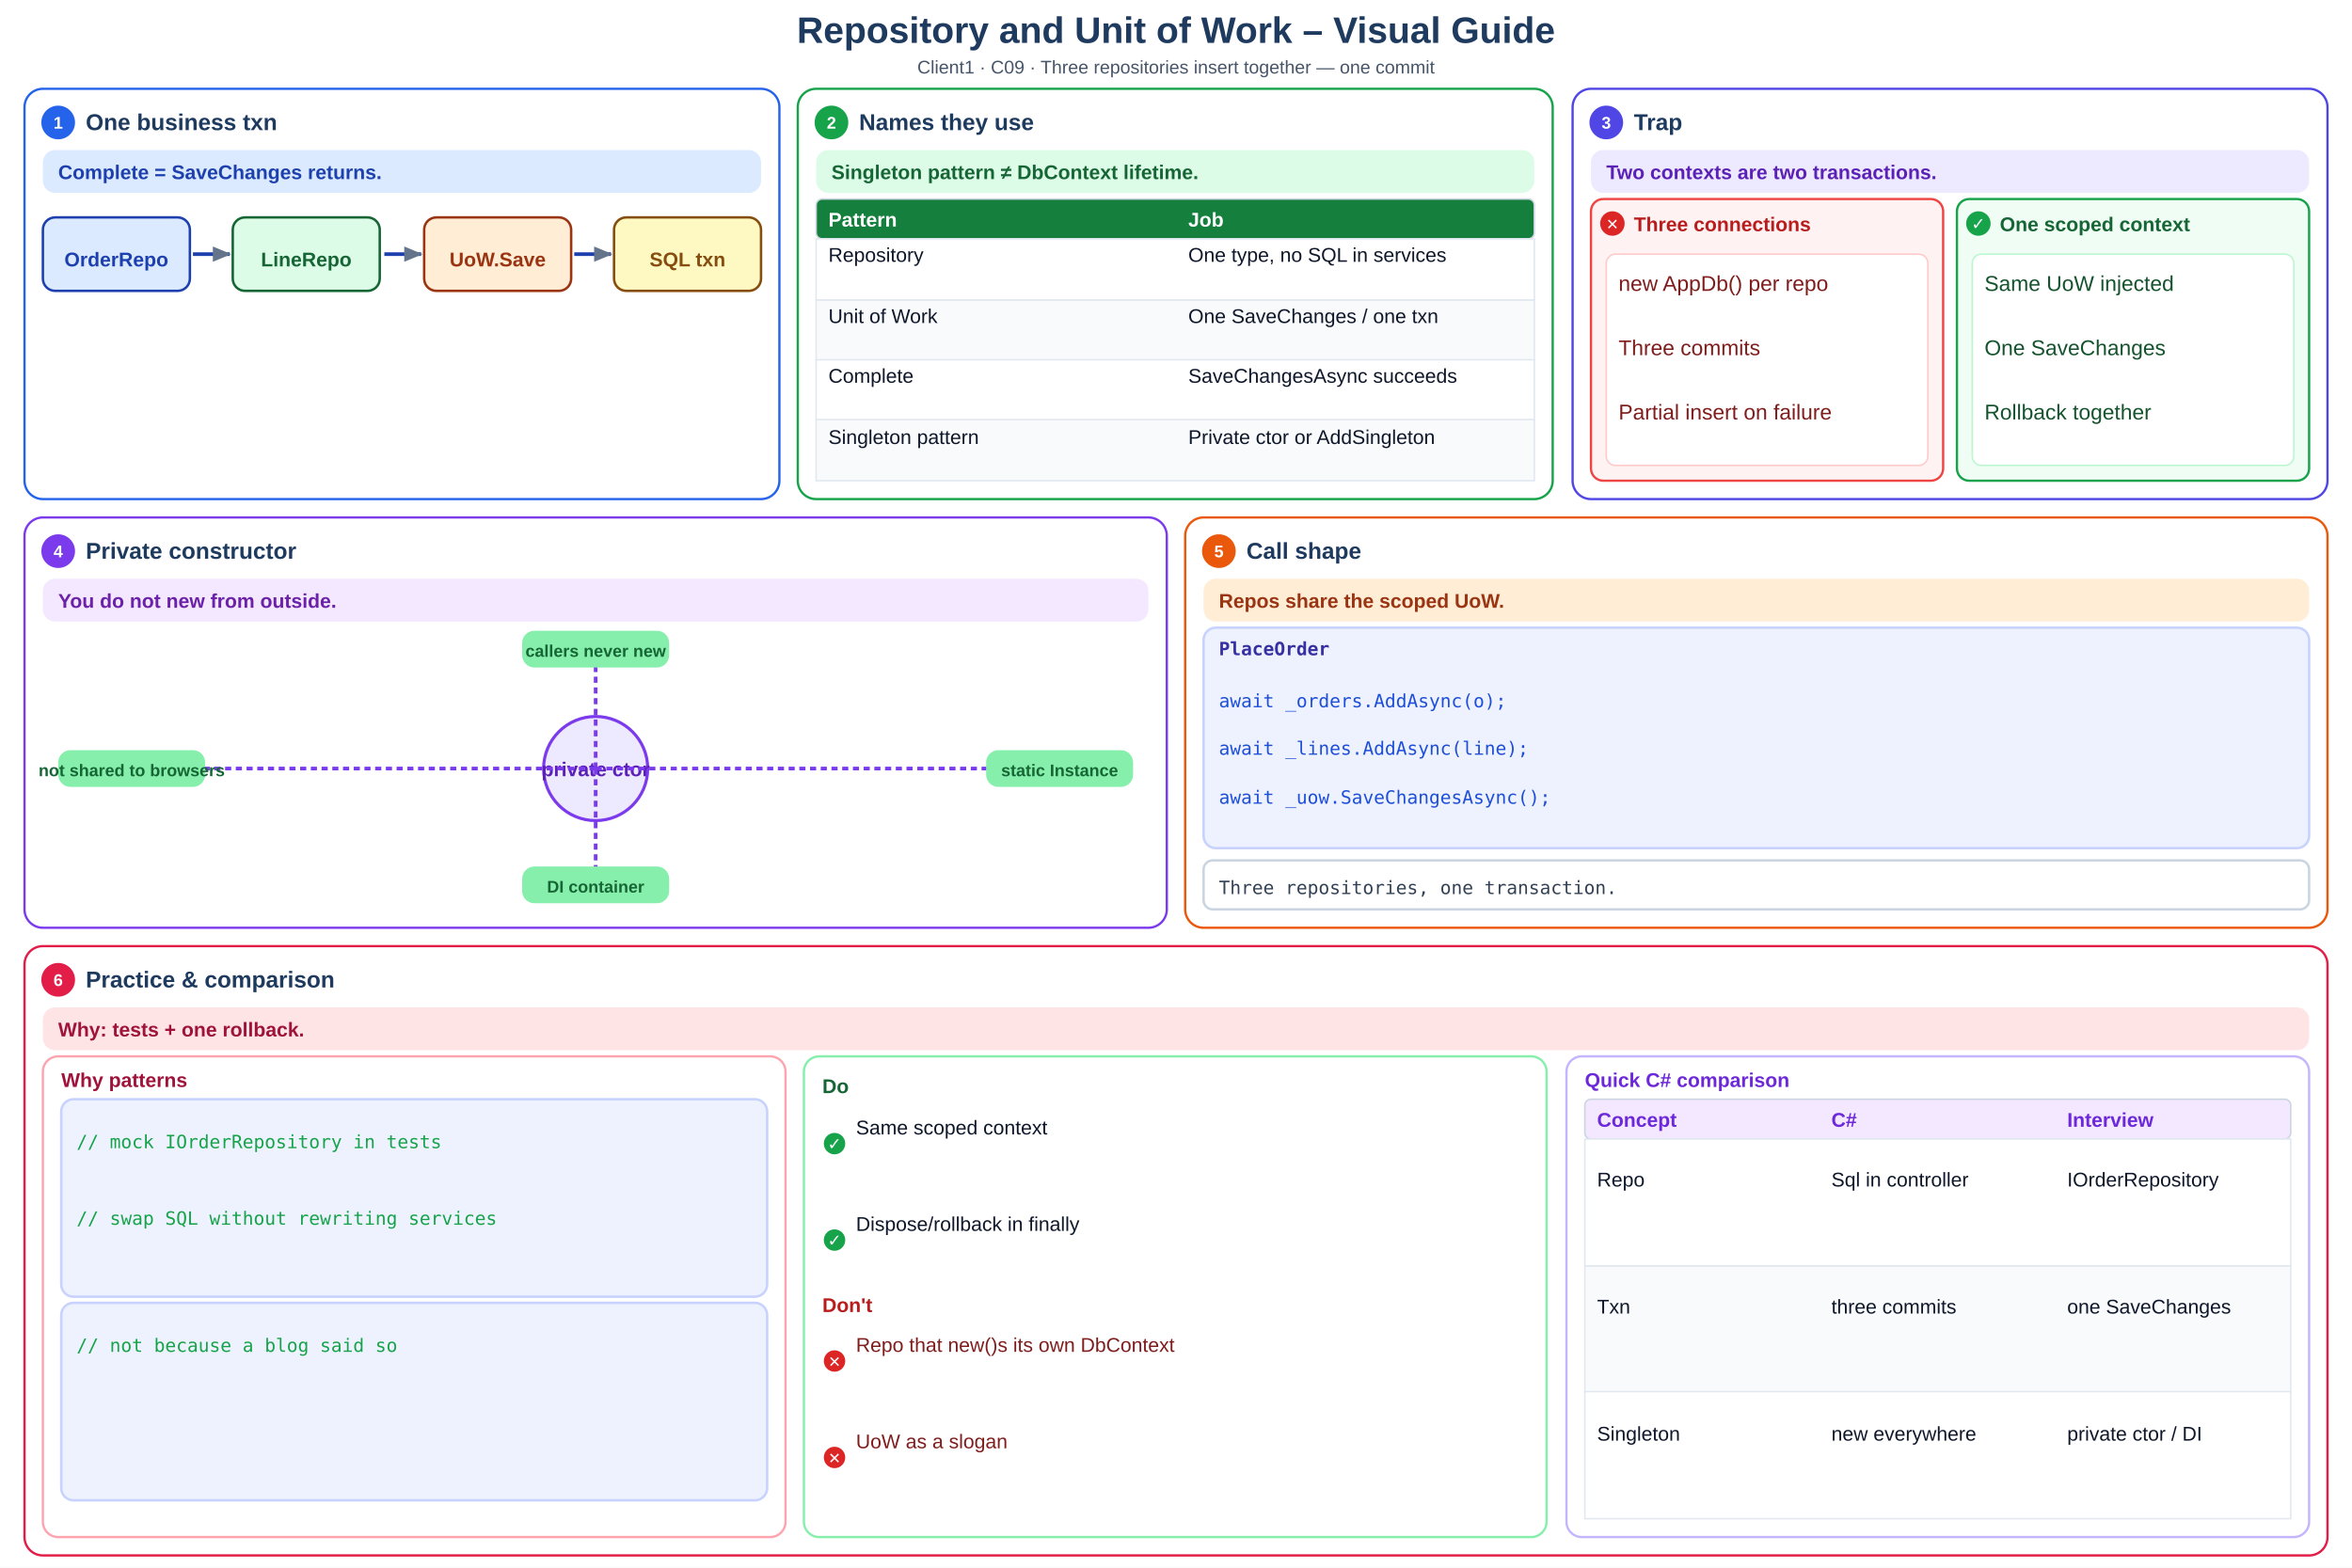
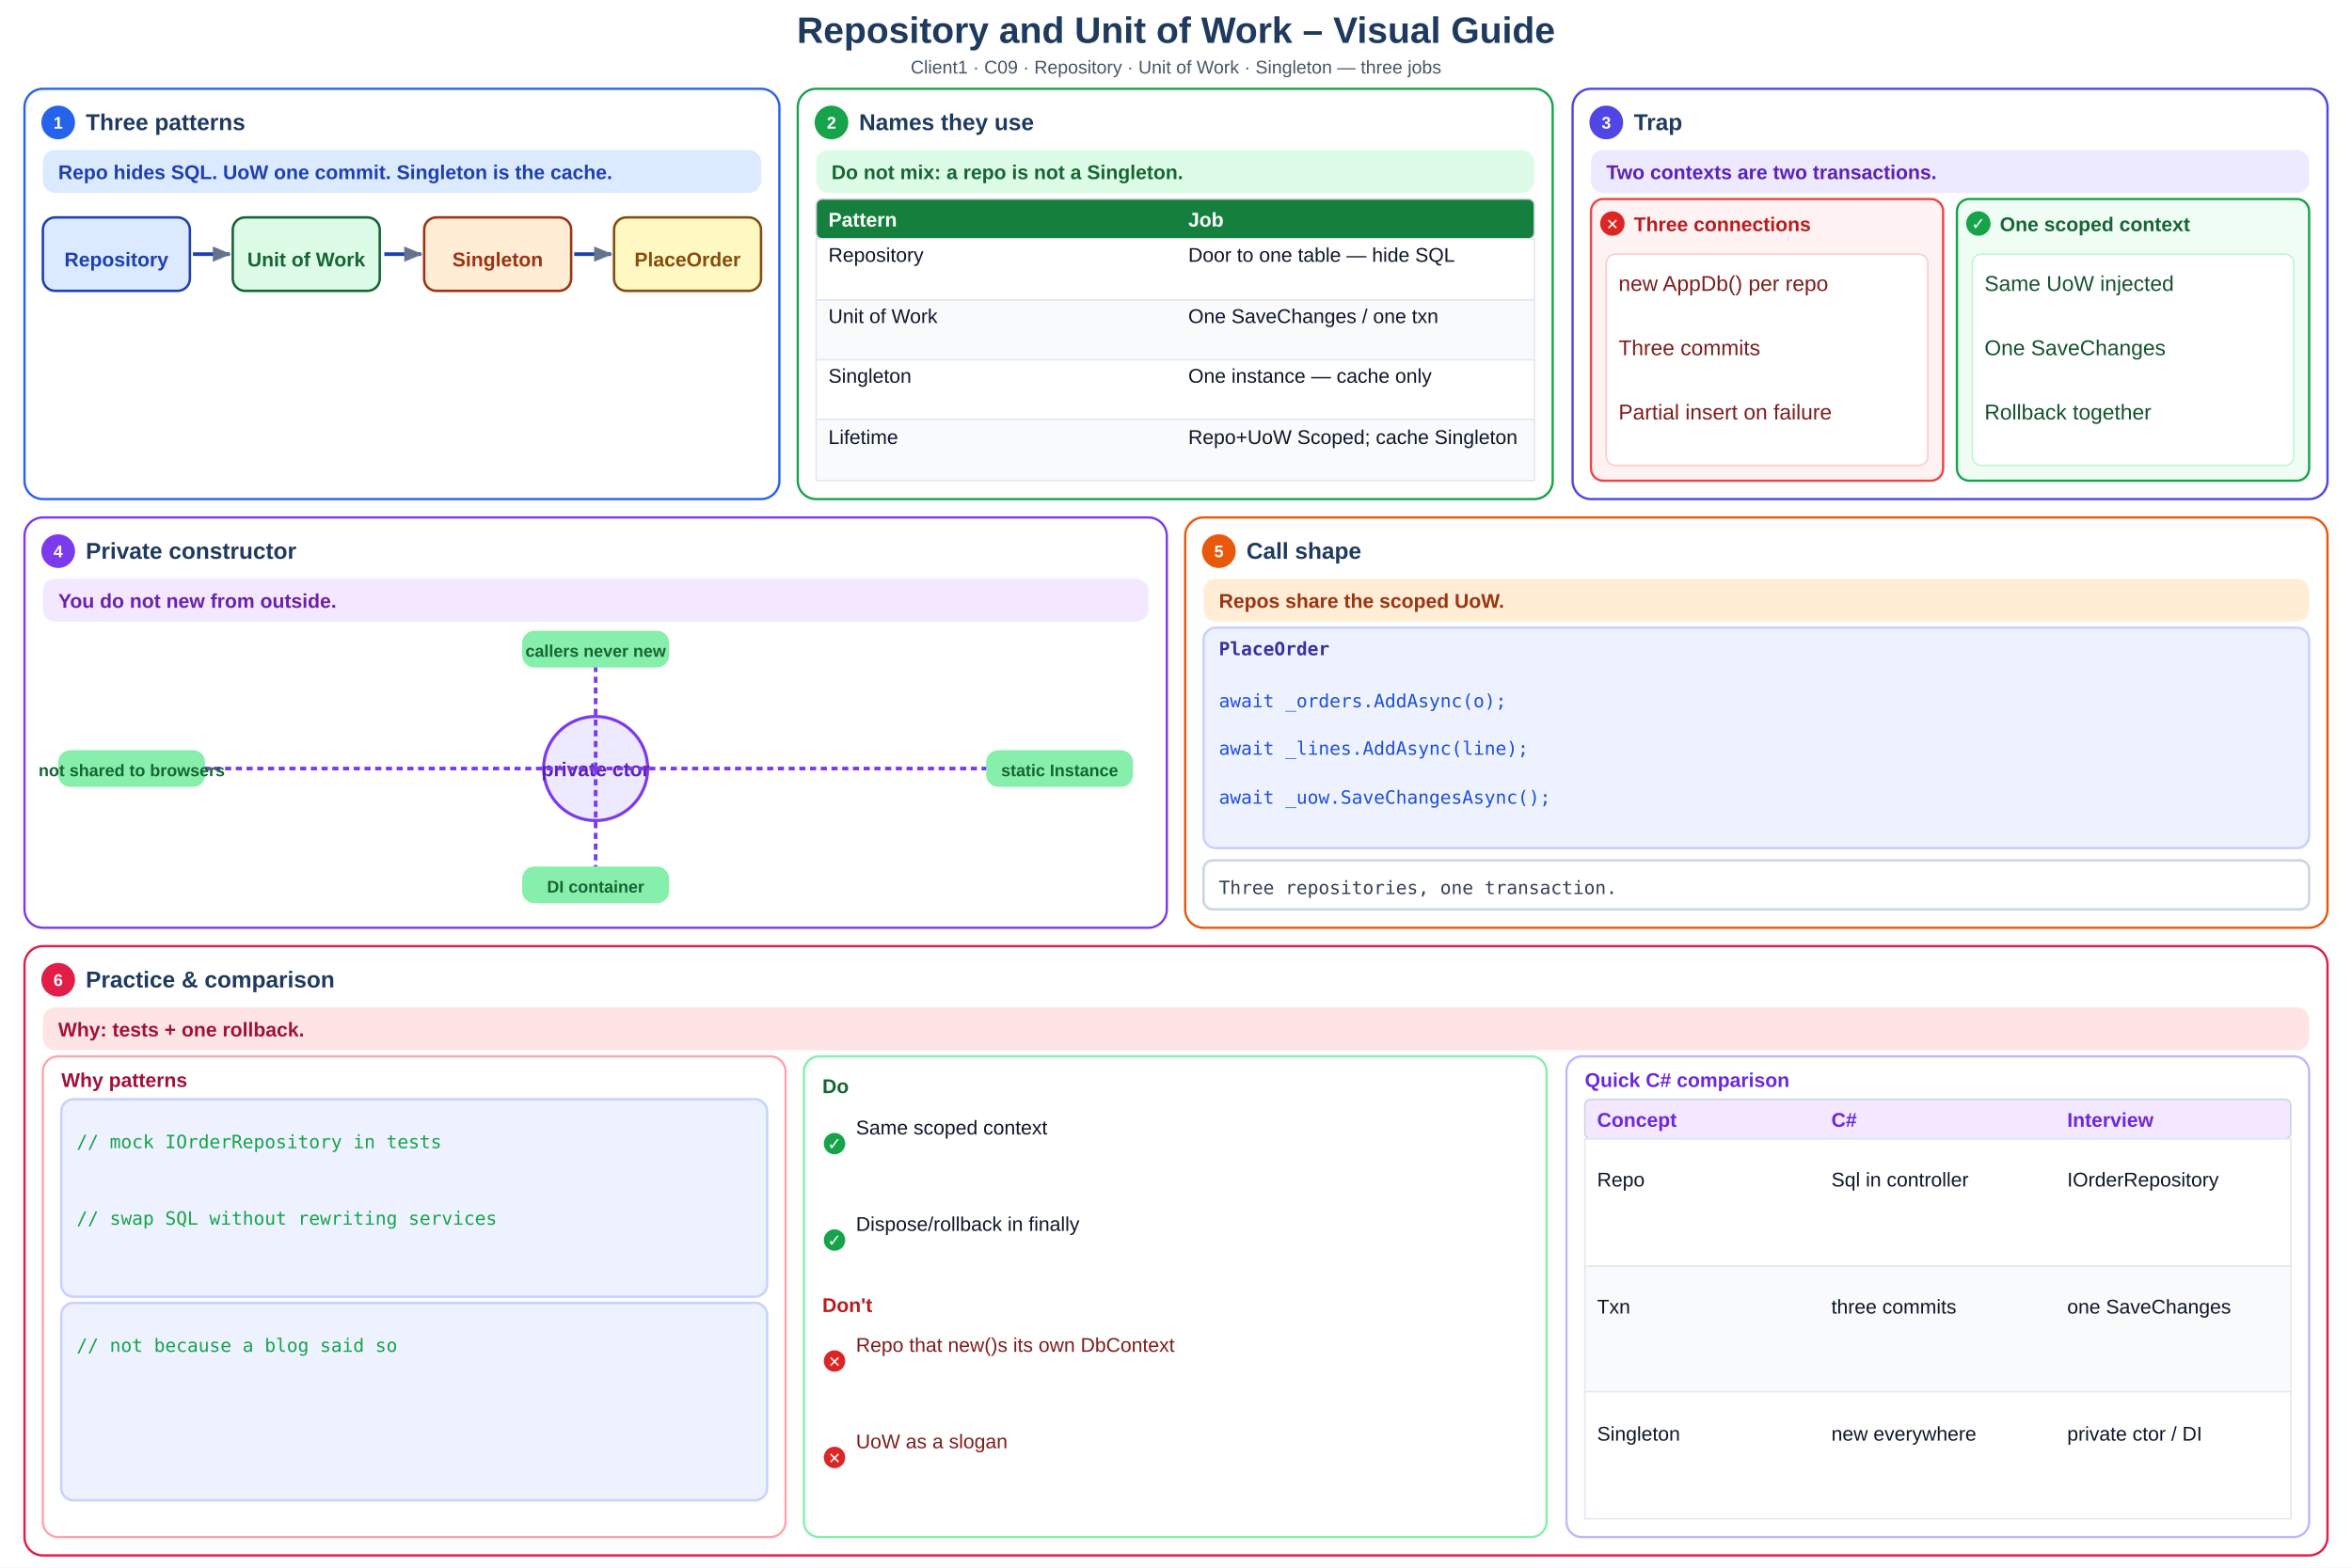
<svg xmlns="http://www.w3.org/2000/svg" width="1536" height="1024" viewBox="0 0 1536 1024">
  <defs>
    <marker id="arrow" markerWidth="12" markerHeight="10" refX="11" refY="5" orient="auto" markerUnits="userSpaceOnUse">
      <path d="M0,0 L12,5 L0,10 z" fill="#64748b" />
    </marker>
  </defs>
  <rect x="0" y="0" width="1536" height="1024" rx="0" fill="#ffffff" />
  <text x="768" y="28" fill="#1e3a5f" font-size="24" font-weight="800" text-anchor="middle" font-family="Segoe UI,Arial,sans-serif">Repository and Unit of Work  –  Visual Guide</text>
-   <text x="768" y="48" fill="#475569" font-size="12" font-weight="500" text-anchor="middle" font-family="Segoe UI,Arial,sans-serif">Client1 · C09  ·  Three repositories insert together — one commit</text>
+   <text x="768" y="48" fill="#475569" font-size="12" font-weight="500" text-anchor="middle" font-family="Segoe UI,Arial,sans-serif">Client1 · C09  ·  Repository  ·  Unit of Work  ·  Singleton — three jobs</text>
  <rect x="16" y="58" width="493" height="268" rx="12" fill="#fff" stroke="#2563eb" stroke-width="1.5" />
  <circle cx="38" cy="80" r="11" fill="#2563eb" />
  <text x="38" y="84" fill="#fff" font-size="11" font-weight="800" text-anchor="middle" font-family="Segoe UI,Arial,sans-serif">1</text>
-   <text x="56" y="85" fill="#1e3a5f" font-size="15" font-weight="800" text-anchor="start" font-family="Segoe UI,Arial,sans-serif">One business txn</text>
+   <text x="56" y="85" fill="#1e3a5f" font-size="15" font-weight="800" text-anchor="start" font-family="Segoe UI,Arial,sans-serif">Three patterns</text>
  <rect x="28" y="98" width="469" height="28" rx="8" fill="#dbeafe" />
-   <text x="38" y="117" fill="#1e40af" font-size="13" font-weight="700" text-anchor="start" font-family="Segoe UI,Arial,sans-serif">Complete = SaveChanges returns.</text>
+   <text x="38" y="117" fill="#1e40af" font-size="13" font-weight="700" text-anchor="start" font-family="Segoe UI,Arial,sans-serif">Repo hides SQL. UoW one commit. Singleton is the cache.</text>
  <rect x="28" y="142" width="96" height="48" rx="8" fill="#dbeafe" stroke="#1e40af" stroke-width="1.6" />
-   <text x="76" y="174" fill="#1e40af" font-size="13" font-weight="700" text-anchor="middle" font-family="Segoe UI,Arial,sans-serif">OrderRepo</text>
+   <text x="76" y="174" fill="#1e40af" font-size="13" font-weight="700" text-anchor="middle" font-family="Segoe UI,Arial,sans-serif">Repository</text>
  <line x1="126" y1="166" x2="150" y2="166" stroke="#1e40af" stroke-width="2.4" marker-end="url(#arrow)" />
  <rect x="152" y="142" width="96" height="48" rx="8" fill="#dcfce7" stroke="#166534" stroke-width="1.6" />
-   <text x="200" y="174" fill="#166534" font-size="13" font-weight="700" text-anchor="middle" font-family="Segoe UI,Arial,sans-serif">LineRepo</text>
+   <text x="200" y="174" fill="#166534" font-size="13" font-weight="700" text-anchor="middle" font-family="Segoe UI,Arial,sans-serif">Unit of Work</text>
  <line x1="251" y1="166" x2="275" y2="166" stroke="#1e40af" stroke-width="2.4" marker-end="url(#arrow)" />
  <rect x="277" y="142" width="96" height="48" rx="8" fill="#ffedd5" stroke="#9a3412" stroke-width="1.6" />
-   <text x="325" y="174" fill="#9a3412" font-size="13" font-weight="700" text-anchor="middle" font-family="Segoe UI,Arial,sans-serif">UoW.Save</text>
+   <text x="325" y="174" fill="#9a3412" font-size="13" font-weight="700" text-anchor="middle" font-family="Segoe UI,Arial,sans-serif">Singleton</text>
  <line x1="375" y1="166" x2="399" y2="166" stroke="#1e40af" stroke-width="2.4" marker-end="url(#arrow)" />
  <rect x="401" y="142" width="96" height="48" rx="8" fill="#fef9c3" stroke="#854d0e" stroke-width="1.6" />
-   <text x="449" y="174" fill="#854d0e" font-size="13" font-weight="700" text-anchor="middle" font-family="Segoe UI,Arial,sans-serif">SQL txn</text>
+   <text x="449" y="174" fill="#854d0e" font-size="13" font-weight="700" text-anchor="middle" font-family="Segoe UI,Arial,sans-serif">PlaceOrder</text>
  <rect x="521" y="58" width="493" height="268" rx="12" fill="#fff" stroke="#16a34a" stroke-width="1.5" />
  <circle cx="543" cy="80" r="11" fill="#16a34a" />
  <text x="543" y="84" fill="#fff" font-size="11" font-weight="800" text-anchor="middle" font-family="Segoe UI,Arial,sans-serif">2</text>
  <text x="561" y="85" fill="#1e3a5f" font-size="15" font-weight="800" text-anchor="start" font-family="Segoe UI,Arial,sans-serif">Names they use</text>
  <rect x="533" y="98" width="469" height="28" rx="8" fill="#dcfce7" />
-   <text x="543" y="117" fill="#166534" font-size="13" font-weight="700" text-anchor="start" font-family="Segoe UI,Arial,sans-serif">Singleton pattern ≠ DbContext lifetime.</text>
+   <text x="543" y="117" fill="#166534" font-size="13" font-weight="700" text-anchor="start" font-family="Segoe UI,Arial,sans-serif">Do not mix: a repo is not a Singleton.</text>
  <rect x="533" y="130" width="469" height="26" rx="4" fill="#15803d" stroke="#cbd5e1" stroke-width="1" />
  <text x="541" y="148" fill="#fff" font-size="13" font-weight="700" text-anchor="start" font-family="Segoe UI,Arial,sans-serif">Pattern</text>
  <text x="776" y="148" fill="#fff" font-size="13" font-weight="700" text-anchor="start" font-family="Segoe UI,Arial,sans-serif">Job</text>
  <rect x="533" y="156" width="469" height="40" rx="0" fill="#ffffff" stroke="#e2e8f0" stroke-width="1" />
  <text x="541" y="171" fill="#0f172a" font-size="13" font-weight="500" font-family="Segoe UI,Arial,sans-serif">
    <tspan x="541" dy="0">Repository</tspan>
  </text>
  <text x="776" y="171" fill="#0f172a" font-size="13" font-weight="500" font-family="Segoe UI,Arial,sans-serif">
-     <tspan x="776" dy="0">One type, no SQL in services</tspan>
+     <tspan x="776" dy="0">Door to one table — hide SQL</tspan>
  </text>
  <rect x="533" y="196" width="469" height="40" rx="0" fill="#f8fafc" stroke="#e2e8f0" stroke-width="1" />
  <text x="541" y="211" fill="#0f172a" font-size="13" font-weight="500" font-family="Segoe UI,Arial,sans-serif">
    <tspan x="541" dy="0">Unit of Work</tspan>
  </text>
  <text x="776" y="211" fill="#0f172a" font-size="13" font-weight="500" font-family="Segoe UI,Arial,sans-serif">
    <tspan x="776" dy="0">One SaveChanges / one txn</tspan>
  </text>
  <rect x="533" y="235" width="469" height="40" rx="0" fill="#ffffff" stroke="#e2e8f0" stroke-width="1" />
  <text x="541" y="250" fill="#0f172a" font-size="13" font-weight="500" font-family="Segoe UI,Arial,sans-serif">
-     <tspan x="541" dy="0">Complete</tspan>
+     <tspan x="541" dy="0">Singleton</tspan>
  </text>
  <text x="776" y="250" fill="#0f172a" font-size="13" font-weight="500" font-family="Segoe UI,Arial,sans-serif">
-     <tspan x="776" dy="0">SaveChangesAsync succeeds</tspan>
+     <tspan x="776" dy="0">One instance — cache only</tspan>
  </text>
  <rect x="533" y="274" width="469" height="40" rx="0" fill="#f8fafc" stroke="#e2e8f0" stroke-width="1" />
  <text x="541" y="290" fill="#0f172a" font-size="13" font-weight="500" font-family="Segoe UI,Arial,sans-serif">
-     <tspan x="541" dy="0">Singleton pattern</tspan>
+     <tspan x="541" dy="0">Lifetime</tspan>
  </text>
  <text x="776" y="290" fill="#0f172a" font-size="13" font-weight="500" font-family="Segoe UI,Arial,sans-serif">
-     <tspan x="776" dy="0">Private ctor or AddSingleton</tspan>
+     <tspan x="776" dy="0">Repo+UoW Scoped; cache Singleton</tspan>
  </text>
  <rect x="1027" y="58" width="493" height="268" rx="12" fill="#fff" stroke="#4f46e5" stroke-width="1.5" />
  <circle cx="1049" cy="80" r="11" fill="#4f46e5" />
  <text x="1049" y="84" fill="#fff" font-size="11" font-weight="800" text-anchor="middle" font-family="Segoe UI,Arial,sans-serif">3</text>
  <text x="1067" y="85" fill="#1e3a5f" font-size="15" font-weight="800" text-anchor="start" font-family="Segoe UI,Arial,sans-serif">Trap</text>
  <rect x="1039" y="98" width="469" height="28" rx="8" fill="#ede9fe" />
  <text x="1049" y="117" fill="#5b21b6" font-size="13" font-weight="700" text-anchor="start" font-family="Segoe UI,Arial,sans-serif">Two contexts are two transactions.</text>
  <rect x="1039" y="130" width="230" height="184" rx="8" fill="#fef2f2" stroke="#ef4444" stroke-width="1.5" />
  <circle cx="1053" cy="146" r="8" fill="#dc2626" />
  <text x="1053" y="150" fill="#fff" font-size="10" font-weight="800" text-anchor="middle" font-family="Segoe UI,Arial,sans-serif">✕</text>
  <text x="1067" y="151" fill="#b91c1c" font-size="13" font-weight="800" text-anchor="start" font-family="Segoe UI,Arial,sans-serif">Three connections</text>
  <rect x="1049" y="166" width="210" height="138" rx="6" fill="#fff" stroke="#fecaca" stroke-width="1" />
  <text x="1057" y="190" fill="#7f1d1d" font-size="14" font-weight="500" font-family="Segoe UI,Arial,sans-serif">
    <tspan x="1057" dy="0">new AppDb() per repo</tspan>
  </text>
  <text x="1057" y="232" fill="#7f1d1d" font-size="14" font-weight="500" font-family="Segoe UI,Arial,sans-serif">
    <tspan x="1057" dy="0">Three commits</tspan>
  </text>
  <text x="1057" y="274" fill="#7f1d1d" font-size="14" font-weight="500" font-family="Segoe UI,Arial,sans-serif">
    <tspan x="1057" dy="0">Partial insert on failure</tspan>
  </text>
  <rect x="1278" y="130" width="230" height="184" rx="8" fill="#f0fdf4" stroke="#16a34a" stroke-width="1.5" />
  <circle cx="1292" cy="146" r="8" fill="#16a34a" />
  <text x="1292" y="150" fill="#fff" font-size="11" font-weight="800" text-anchor="middle" font-family="Segoe UI,Arial,sans-serif">✓</text>
  <text x="1306" y="151" fill="#166534" font-size="13" font-weight="800" text-anchor="start" font-family="Segoe UI,Arial,sans-serif">One scoped context</text>
  <rect x="1288" y="166" width="210" height="138" rx="6" fill="#fff" stroke="#bbf7d0" stroke-width="1" />
  <text x="1296" y="190" fill="#14532d" font-size="14" font-weight="500" font-family="Segoe UI,Arial,sans-serif">
    <tspan x="1296" dy="0">Same UoW injected</tspan>
  </text>
  <text x="1296" y="232" fill="#14532d" font-size="14" font-weight="500" font-family="Segoe UI,Arial,sans-serif">
    <tspan x="1296" dy="0">One SaveChanges</tspan>
  </text>
  <text x="1296" y="274" fill="#14532d" font-size="14" font-weight="500" font-family="Segoe UI,Arial,sans-serif">
    <tspan x="1296" dy="0">Rollback together</tspan>
  </text>
  <rect x="16" y="338" width="746" height="268" rx="12" fill="#fff" stroke="#7c3aed" stroke-width="1.5" />
  <circle cx="38" cy="360" r="11" fill="#7c3aed" />
  <text x="38" y="364" fill="#fff" font-size="11" font-weight="800" text-anchor="middle" font-family="Segoe UI,Arial,sans-serif">4</text>
  <text x="56" y="365" fill="#1e3a5f" font-size="15" font-weight="800" text-anchor="start" font-family="Segoe UI,Arial,sans-serif">Private constructor</text>
  <rect x="28" y="378" width="722" height="28" rx="8" fill="#f3e8ff" />
  <text x="38" y="397" fill="#6b21a8" font-size="13" font-weight="700" text-anchor="start" font-family="Segoe UI,Arial,sans-serif">You do not new from outside.</text>
  <circle cx="389" cy="502" r="34" fill="#ede9fe" stroke="#7c3aed" stroke-width="2" />
  <text x="389" y="507" fill="#5b21b6" font-size="13" font-weight="800" text-anchor="middle" font-family="Segoe UI,Arial,sans-serif">private ctor</text>
  <line x1="389" y1="502" x2="389" y2="424" stroke="#7c3aed" stroke-width="2.4" stroke-dasharray="4 3" marker-end="url(#arrow)" />
  <rect x="341" y="412" width="96" height="24" rx="8" fill="#86efac" />
  <text x="389" y="429" fill="#166534" font-size="11" font-weight="700" text-anchor="middle" font-family="Segoe UI,Arial,sans-serif">callers never new</text>
  <line x1="389" y1="502" x2="692" y2="502" stroke="#7c3aed" stroke-width="2.4" stroke-dasharray="4 3" marker-end="url(#arrow)" />
  <rect x="644" y="490" width="96" height="24" rx="8" fill="#86efac" />
  <text x="692" y="507" fill="#166534" font-size="11" font-weight="700" text-anchor="middle" font-family="Segoe UI,Arial,sans-serif">static Instance</text>
  <line x1="389" y1="502" x2="389" y2="578" stroke="#7c3aed" stroke-width="2.4" stroke-dasharray="4 3" marker-end="url(#arrow)" />
  <rect x="341" y="566" width="96" height="24" rx="8" fill="#86efac" />
  <text x="389" y="583" fill="#166534" font-size="11" font-weight="700" text-anchor="middle" font-family="Segoe UI,Arial,sans-serif">DI container</text>
  <line x1="389" y1="502" x2="86" y2="502" stroke="#7c3aed" stroke-width="2.4" stroke-dasharray="4 3" marker-end="url(#arrow)" />
  <rect x="38" y="490" width="96" height="24" rx="8" fill="#86efac" />
  <text x="86" y="507" fill="#166534" font-size="11" font-weight="700" text-anchor="middle" font-family="Segoe UI,Arial,sans-serif">not shared to browsers</text>
  <rect x="774" y="338" width="746" height="268" rx="12" fill="#fff" stroke="#ea580c" stroke-width="1.5" />
  <circle cx="796" cy="360" r="11" fill="#ea580c" />
  <text x="796" y="364" fill="#fff" font-size="11" font-weight="800" text-anchor="middle" font-family="Segoe UI,Arial,sans-serif">5</text>
  <text x="814" y="365" fill="#1e3a5f" font-size="15" font-weight="800" text-anchor="start" font-family="Segoe UI,Arial,sans-serif">Call shape</text>
  <rect x="786" y="378" width="722" height="28" rx="8" fill="#ffedd5" />
  <text x="796" y="397" fill="#9a3412" font-size="13" font-weight="700" text-anchor="start" font-family="Segoe UI,Arial,sans-serif">Repos share the scoped UoW.</text>
  <rect x="786" y="410" width="722" height="144" rx="8" fill="#eef2ff" stroke="#c7d2fe" stroke-width="1.6" />
  <text x="796" y="428" fill="#3730a3" font-size="12" font-weight="800" text-anchor="start" font-family="Consolas,Menlo,monospace">PlaceOrder</text>
  <text x="796" y="462" fill="#1d4ed8" font-size="12" font-weight="500" text-anchor="start" font-family="Consolas,Menlo,monospace">await _orders.AddAsync(o);</text>
  <text x="796" y="493" fill="#1d4ed8" font-size="12" font-weight="500" text-anchor="start" font-family="Consolas,Menlo,monospace">await _lines.AddAsync(line);</text>
  <text x="796" y="525" fill="#1d4ed8" font-size="12" font-weight="500" text-anchor="start" font-family="Consolas,Menlo,monospace">await _uow.SaveChangesAsync();</text>
  <rect x="786" y="562" width="722" height="32" rx="6" fill="#fff" stroke="#cbd5e1" stroke-width="1.6" />
  <text x="796" y="584" fill="#334155" font-size="12" font-weight="500" text-anchor="start" font-family="Consolas,Menlo,monospace">Three repositories, one transaction.</text>
  <rect x="16" y="618" width="1504" height="398" rx="12" fill="#fff" stroke="#e11d48" stroke-width="1.5" />
  <circle cx="38" cy="640" r="11" fill="#e11d48" />
  <text x="38" y="644" fill="#fff" font-size="11" font-weight="800" text-anchor="middle" font-family="Segoe UI,Arial,sans-serif">6</text>
  <text x="56" y="645" fill="#1e3a5f" font-size="15" font-weight="800" text-anchor="start" font-family="Segoe UI,Arial,sans-serif">Practice &amp; comparison</text>
  <rect x="28" y="658" width="1480" height="28" rx="8" fill="#ffe4e6" />
  <text x="38" y="677" fill="#9f1239" font-size="13" font-weight="700" text-anchor="start" font-family="Segoe UI,Arial,sans-serif">Why: tests + one rollback.</text>
  <rect x="28" y="690" width="485" height="314" rx="10" fill="#fff" stroke="#fda4af" stroke-width="1.5" />
  <text x="40" y="710" fill="#9f1239" font-size="13" font-weight="800" text-anchor="start" font-family="Segoe UI,Arial,sans-serif">Why patterns</text>
  <rect x="40" y="718" width="461" height="129" rx="8" fill="#eef2ff" stroke="#c7d2fe" stroke-width="1.6" />
  <text x="50" y="750" fill="#16a34a" font-size="12" font-weight="500" text-anchor="start" font-family="Consolas,Menlo,monospace">// mock IOrderRepository in tests</text>
  <text x="50" y="800" fill="#16a34a" font-size="12" font-weight="500" text-anchor="start" font-family="Consolas,Menlo,monospace">// swap SQL without rewriting services</text>
  <rect x="40" y="851" width="461" height="129" rx="8" fill="#eef2ff" stroke="#c7d2fe" stroke-width="1.6" />
  <text x="50" y="883" fill="#16a34a" font-size="12" font-weight="500" text-anchor="start" font-family="Consolas,Menlo,monospace">// not because a blog said so</text>
  <rect x="525" y="690" width="485" height="314" rx="10" fill="#fff" stroke="#86efac" stroke-width="1.5" />
  <text x="537" y="714" fill="#166534" font-size="13" font-weight="800" text-anchor="start" font-family="Segoe UI,Arial,sans-serif">Do</text>
  <circle cx="545" cy="747" r="7" fill="#16a34a" />
  <text x="545" y="751" fill="#fff" font-size="11" font-weight="800" text-anchor="middle" font-family="Segoe UI,Arial,sans-serif">✓</text>
  <text x="559" y="741" fill="#0f172a" font-size="13" font-weight="500" font-family="Segoe UI,Arial,sans-serif">
    <tspan x="559" dy="0">Same scoped context</tspan>
  </text>
  <circle cx="545" cy="810" r="7" fill="#16a34a" />
  <text x="545" y="814" fill="#fff" font-size="11" font-weight="800" text-anchor="middle" font-family="Segoe UI,Arial,sans-serif">✓</text>
  <text x="559" y="804" fill="#0f172a" font-size="13" font-weight="500" font-family="Segoe UI,Arial,sans-serif">
    <tspan x="559" dy="0">Dispose/rollback in finally</tspan>
  </text>
  <text x="537" y="857" fill="#b91c1c" font-size="13" font-weight="800" text-anchor="start" font-family="Segoe UI,Arial,sans-serif">Don't</text>
  <circle cx="545" cy="889" r="7" fill="#dc2626" />
  <text x="545" y="893" fill="#fff" font-size="10" font-weight="800" text-anchor="middle" font-family="Segoe UI,Arial,sans-serif">✕</text>
  <text x="559" y="883" fill="#7f1d1d" font-size="13" font-weight="500" font-family="Segoe UI,Arial,sans-serif">
    <tspan x="559" dy="0">Repo that new()s its own DbContext</tspan>
  </text>
  <circle cx="545" cy="952" r="7" fill="#dc2626" />
  <text x="545" y="956" fill="#fff" font-size="10" font-weight="800" text-anchor="middle" font-family="Segoe UI,Arial,sans-serif">✕</text>
  <text x="559" y="946" fill="#7f1d1d" font-size="13" font-weight="500" font-family="Segoe UI,Arial,sans-serif">
    <tspan x="559" dy="0">UoW as a slogan</tspan>
  </text>
  <rect x="1023" y="690" width="485" height="314" rx="10" fill="#fff" stroke="#c4b5fd" stroke-width="1.5" />
  <text x="1035" y="710" fill="#6d28d9" font-size="13" font-weight="800" text-anchor="start" font-family="Segoe UI,Arial,sans-serif">Quick C# comparison</text>
  <rect x="1035" y="718" width="461" height="26" rx="4" fill="#f3e8ff" stroke="#cbd5e1" stroke-width="1" />
  <text x="1043" y="736" fill="#6d28d9" font-size="13" font-weight="700" text-anchor="start" font-family="Segoe UI,Arial,sans-serif">Concept</text>
  <text x="1196" y="736" fill="#6d28d9" font-size="13" font-weight="700" text-anchor="start" font-family="Segoe UI,Arial,sans-serif">C#</text>
  <text x="1350" y="736" fill="#6d28d9" font-size="13" font-weight="700" text-anchor="start" font-family="Segoe UI,Arial,sans-serif">Interview</text>
  <rect x="1035" y="744" width="461" height="83" rx="0" fill="#ffffff" stroke="#e2e8f0" stroke-width="1" />
  <text x="1043" y="775" fill="#0f172a" font-size="13" font-weight="500" font-family="Segoe UI,Arial,sans-serif">
    <tspan x="1043" dy="0">Repo</tspan>
  </text>
  <text x="1196" y="775" fill="#0f172a" font-size="13" font-weight="500" font-family="Segoe UI,Arial,sans-serif">
    <tspan x="1196" dy="0">Sql in controller</tspan>
  </text>
  <text x="1350" y="775" fill="#0f172a" font-size="13" font-weight="500" font-family="Segoe UI,Arial,sans-serif">
    <tspan x="1350" dy="0">IOrderRepository</tspan>
  </text>
  <rect x="1035" y="827" width="461" height="83" rx="0" fill="#f8fafc" stroke="#e2e8f0" stroke-width="1" />
  <text x="1043" y="858" fill="#0f172a" font-size="13" font-weight="500" font-family="Segoe UI,Arial,sans-serif">
    <tspan x="1043" dy="0">Txn</tspan>
  </text>
  <text x="1196" y="858" fill="#0f172a" font-size="13" font-weight="500" font-family="Segoe UI,Arial,sans-serif">
    <tspan x="1196" dy="0">three commits</tspan>
  </text>
  <text x="1350" y="858" fill="#0f172a" font-size="13" font-weight="500" font-family="Segoe UI,Arial,sans-serif">
    <tspan x="1350" dy="0">one SaveChanges</tspan>
  </text>
  <rect x="1035" y="909" width="461" height="83" rx="0" fill="#ffffff" stroke="#e2e8f0" stroke-width="1" />
  <text x="1043" y="941" fill="#0f172a" font-size="13" font-weight="500" font-family="Segoe UI,Arial,sans-serif">
    <tspan x="1043" dy="0">Singleton</tspan>
  </text>
  <text x="1196" y="941" fill="#0f172a" font-size="13" font-weight="500" font-family="Segoe UI,Arial,sans-serif">
    <tspan x="1196" dy="0">new everywhere</tspan>
  </text>
  <text x="1350" y="941" fill="#0f172a" font-size="13" font-weight="500" font-family="Segoe UI,Arial,sans-serif">
    <tspan x="1350" dy="0">private ctor / DI</tspan>
  </text>
</svg>
